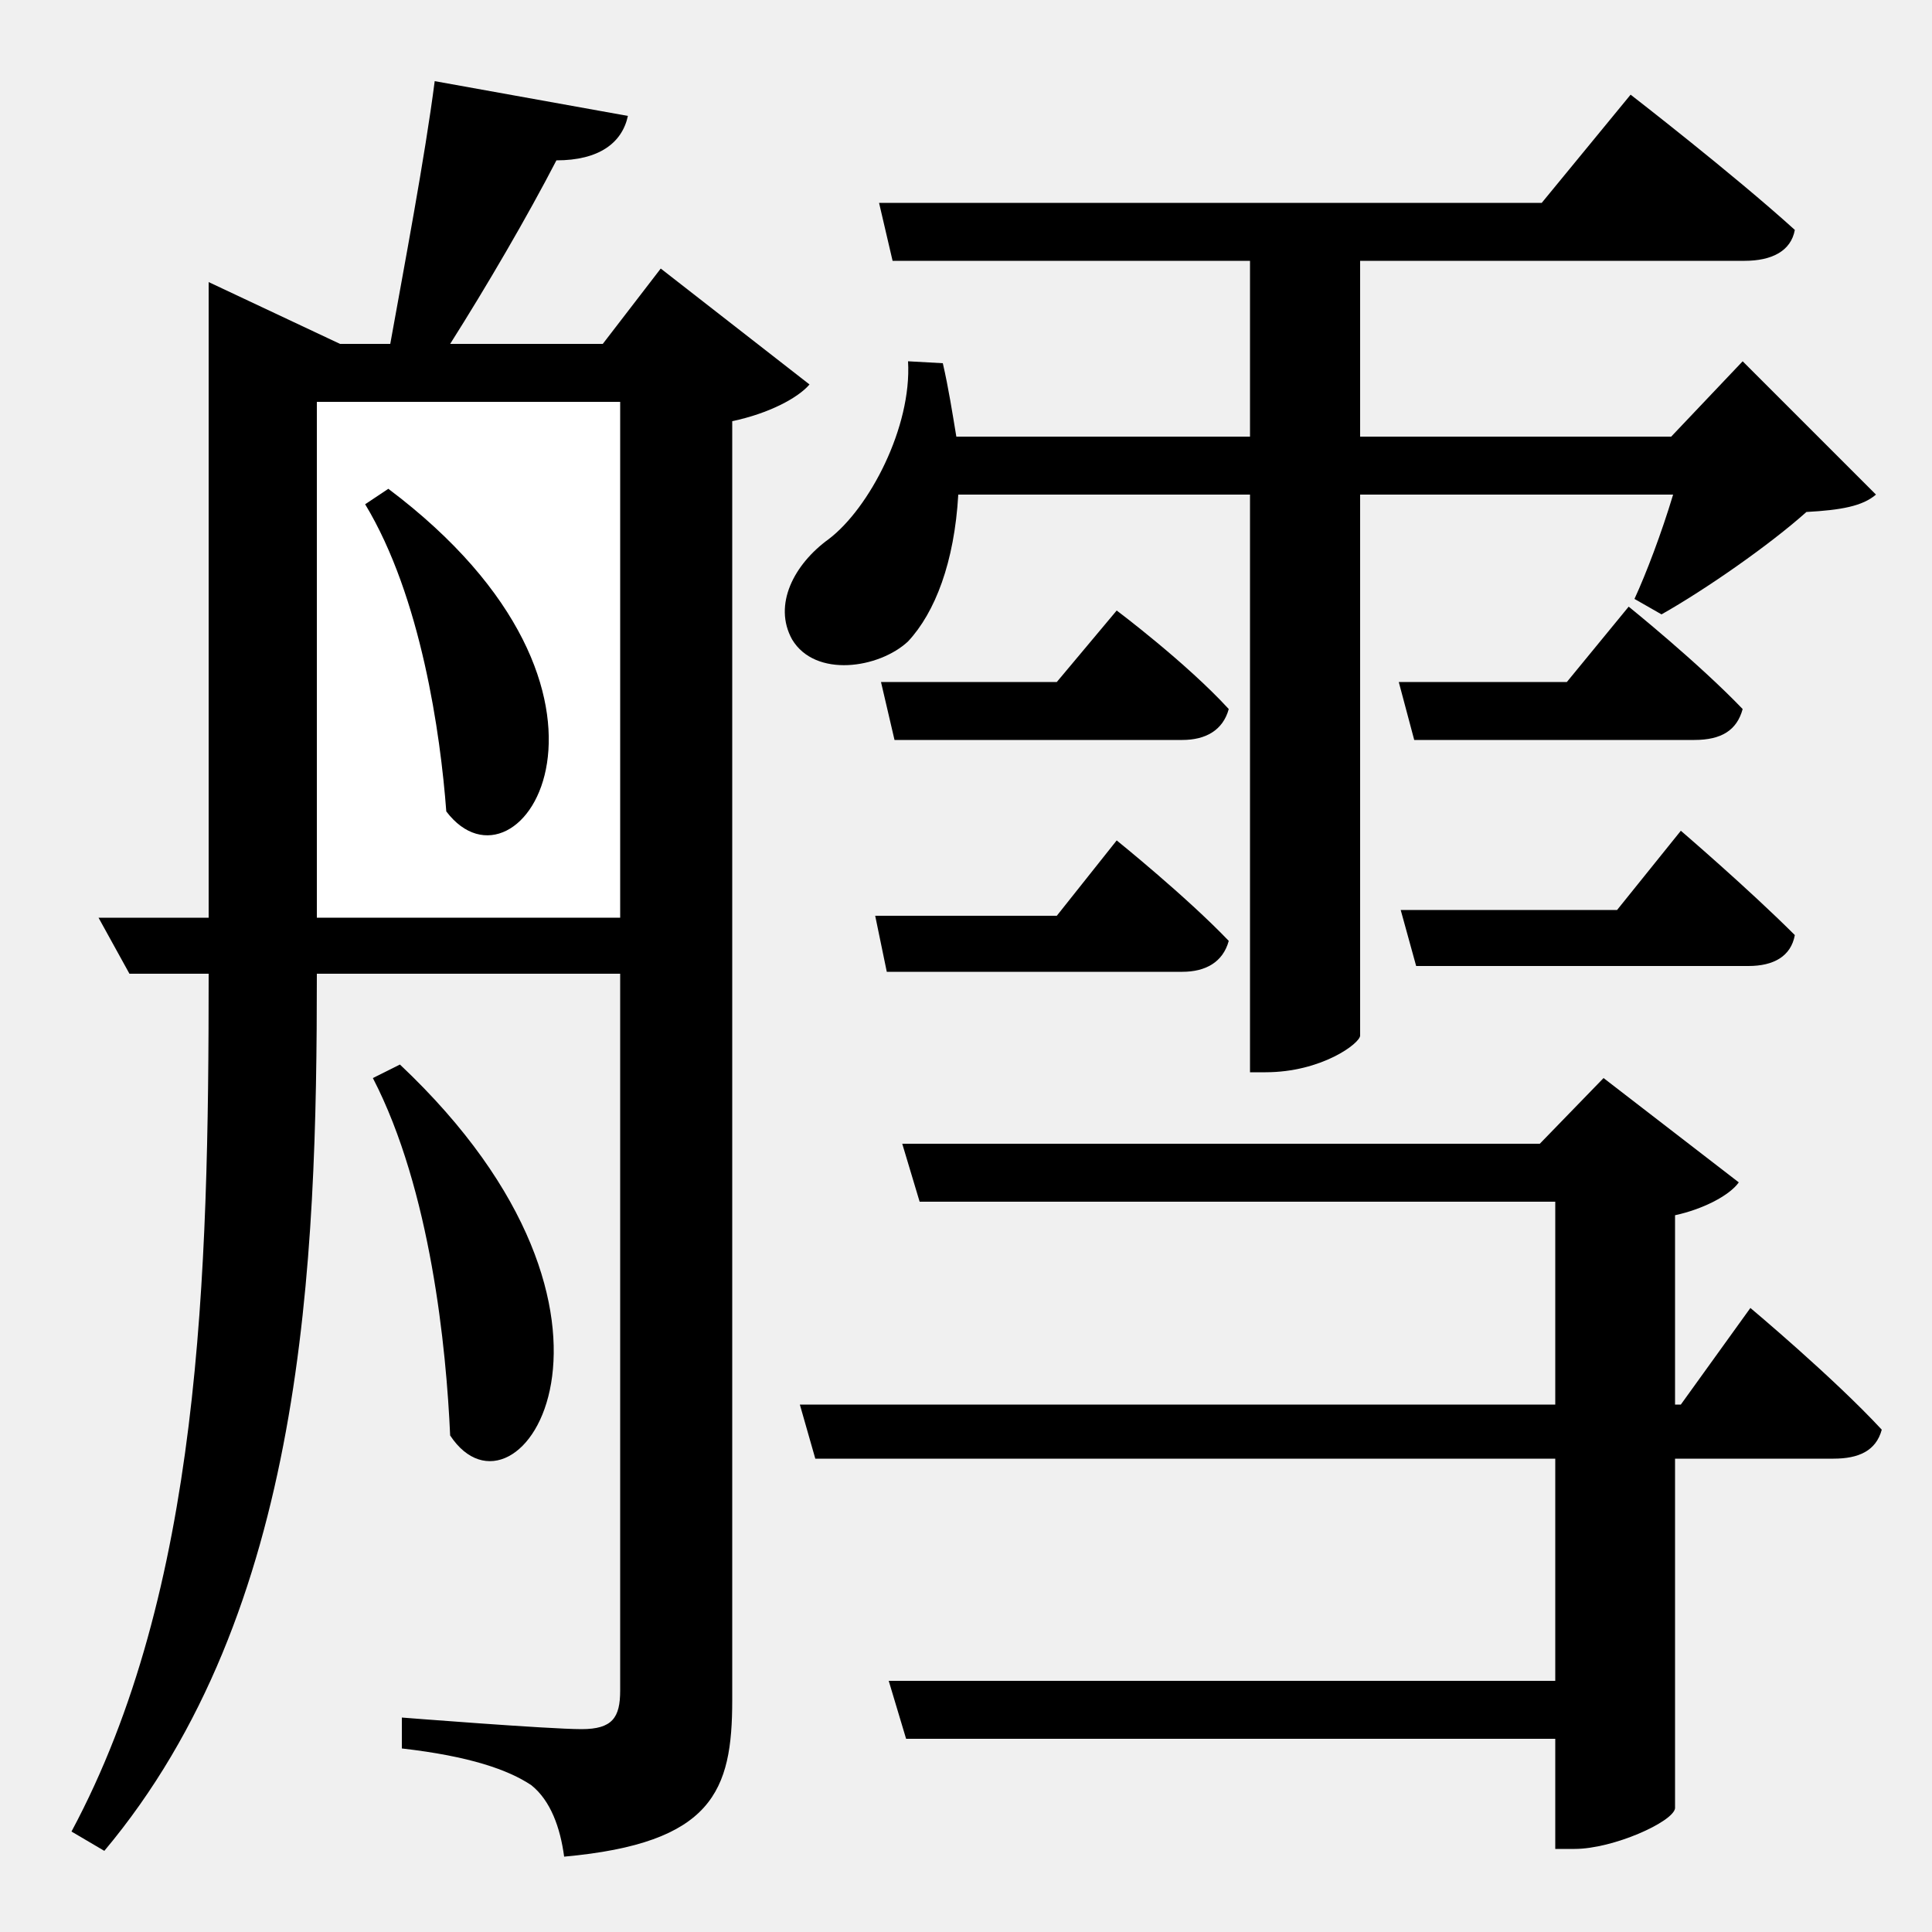
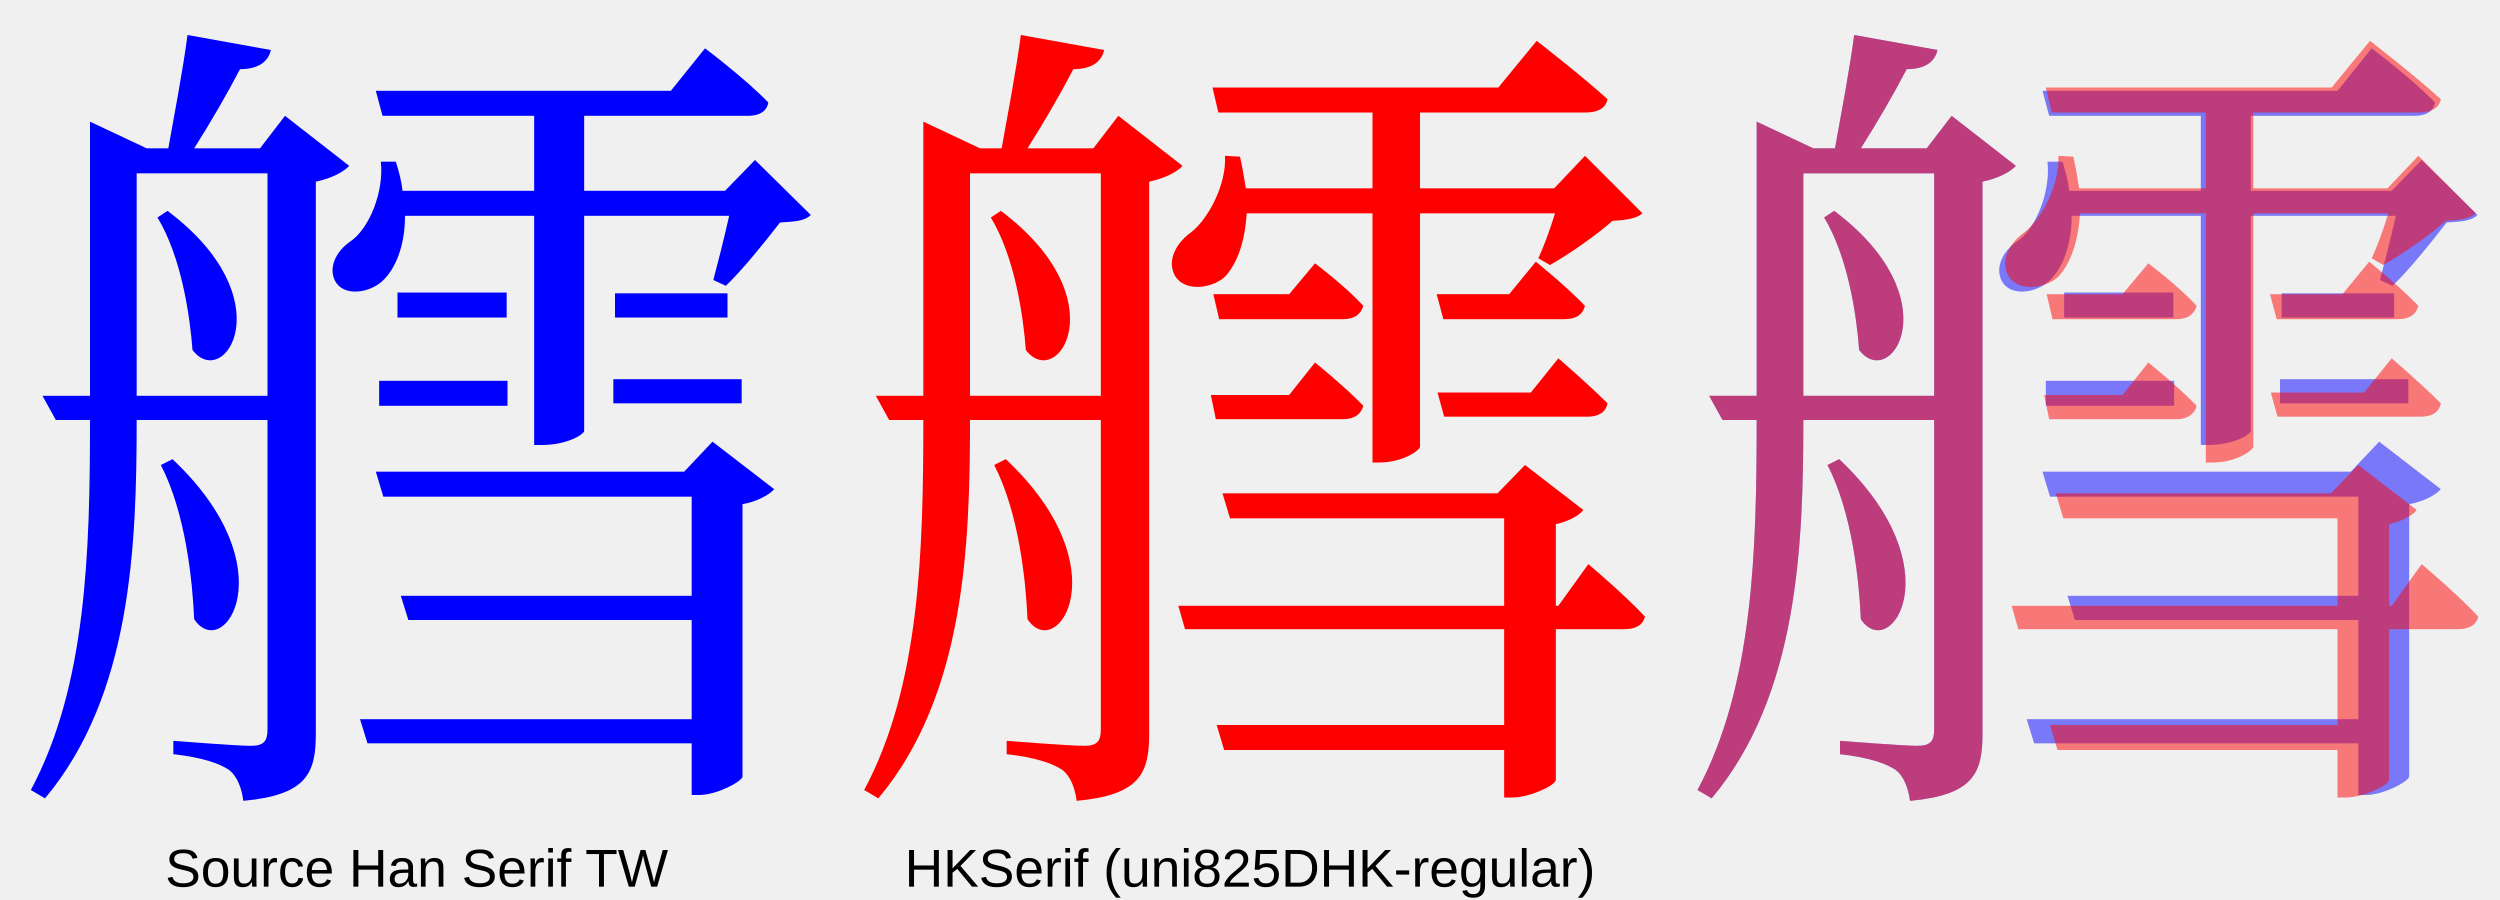
- <svg xmlns="http://www.w3.org/2000/svg" width="1000" height="1000">
-   <path d="M 906 677 L 870 727 L 867 727 L 867 629 C 881 626 895 619 900 612 L 830 558 L 797 592 L 467 592 L 476 622 L 805 622 L 805 727 L 414 727 L 422 755 L 805 755 L 805 870 L 460 870 L 469 900 L 805 900 L 805 957 L 815 957 C 835 957 866 943 867 936 L 867 755 L 949 755 C 962 755 971 751 974 740 C 949 713 906 677 906 677 Z" fill="black" />
-   <path d="M 578 435 L 547 474 L 453 474 L 459 503 L 612 503 C 624 503 633 498 636 487 C 614 464 578 435 578 435 Z" fill="black" />
-   <path d="M 578 316 L 547 353 L 456 353 L 463 383 L 612 383 C 624 383 633 378 636 367 C 614 343 578 316 578 316 Z" fill="black" />
-   <path d="M 843 314 L 811 353 L 724 353 L 732 383 L 877 383 C 891 383 899 378 902 367 C 879 343 843 314 843 314 Z" fill="black" />
-   <path d="M 733 500 L 905 500 C 918 500 927 495 929 484 C 905 460 870 430 870 430 L 837 471 L 725 471 L 733 500 Z" fill="black" />
-   <path d="M 496 256 L 647 256 L 647 555 L 655 555 C 684 555 704 540 704 536 L 704 256 L 866 256 C 860 276 852 297 846 310 L 860 318 C 883 305 916 282 935 265 C 953 264 964 262 971 256 L 902 187 L 865 226 L 704 226 L 704 135 L 903 135 C 917 135 927 130 929 119 C 897 90 844 49 844 49 L 798 105 L 455 105 L 462 135 L 647 135 L 647 226 L 495 226 C 493 214 491 201 488 188 L 470 187 C 472 221 450 263 429 279 C 411 292 400 313 410 331 C 422 351 455 346 470 332 C 484 317 494 291 496 256 Z" fill="black" />
-   <path d="M 207 551 L 193 558 C 223 616 231 698 233 743 C 268 796 346 682 207 551 Z" fill="black" />
-   <path d="M 419 199 L 342 139 L 312 178 L 233 178 C 252 148 273 112 288 83 C 310 83 322 74 325 60 L 225 42 C 220 81 209 139 202 178 L 176 178 L 108 146 L 108 475 L 51 475 L 67 504 L 108 504 C 108 661 104 823 37 948 L 54 958 C 158 834 164 654 164 504 L 321 504 L 321 875 C 321 889 317 895 301 895 C 284 895 208 889 208 889 L 208 905 C 243 909 263 916 275 924 C 285 932 290 946 292 961 C 369 954 379 927 379 880 L 379 218 C 398 214 413 206 419 199 Z" fill="black" />
-   <path d="M 321 475 L 164 475 L 164 208 L 321 208 L 321 475 Z" fill="white" />
-   <path d="M 201 253 L 189 261 C 218 309 228 380 231 420 C 269 470 342 359 201 253 Z" fill="black" />
+ <svg xmlns="http://www.w3.org/2000/svg" width="3000" height="1080" style="background:#fff">
+   <path d="M 201 253 L 189 261 C 218 309 228 380 231 420 C 269 470 342 359 201 253 Z M 321 475 L 164 475 L 164 208 L 321 208 L 321 475 Z M 419 199 L 342 139 L 312 178 L 233 178 C 252 148 273 112 288 83 C 310 83 322 74 325 60 L 225 42 C 220 81 209 139 202 178 L 176 178 L 108 146 L 108 475 L 51 475 L 67 504 L 108 504 C 108 661 104 823 37 948 L 54 958 C 158 834 164 654 164 504 L 321 504 L 321 875 C 321 889 317 895 301 895 C 284 895 208 889 208 889 L 208 905 C 243 909 263 916 275 924 C 285 932 290 946 292 961 C 369 954 379 927 379 880 L 379 218 C 398 214 413 206 419 199 Z M 207 551 L 193 558 C 223 616 231 698 233 743 C 268 796 346 682 207 551 Z M 855 530 L 821 566 L 451 566 L 460 596 L 830 596 L 830 715 L 481 715 L 490 744 L 830 744 L 830 863 L 432 863 L 441 892 L 830 892 L 830 954 L 839 954 C 860 954 890 938 891 932 L 891 605 C 908 602 923 594 929 587 L 855 530 Z M 455 457 L 455 487 L 609 487 L 609 457 L 455 457 Z M 608 351 L 477 351 L 477 381 L 608 381 L 608 351 Z M 736 455 L 736 484 L 890 484 L 890 455 L 736 455 Z M 873 352 L 738 352 L 738 381 L 873 381 L 873 352 Z M 973 258 L 906 192 L 870 229 L 701 229 L 701 139 L 897 139 C 911 139 920 134 922 123 C 894 94 846 58 846 58 L 805 109 L 451 109 L 459 139 L 641 139 L 641 229 L 483 229 C 482 218 479 207 475 194 L 457 194 C 461 230 443 275 420 290 C 403 302 394 321 402 337 C 412 356 442 352 458 338 C 474 324 486 296 486 259 L 641 259 L 641 534 L 650 534 C 681 534 701 521 701 517 L 701 259 L 875 259 C 869 286 861 317 856 336 L 871 343 C 891 324 919 289 936 267 C 954 266 966 265 973 258 Z" fill="blue" />
+   <path transform="translate(1000)" d="M 201 253 L 189 261 C 218 309 228 380 231 420 C 269 470 342 359 201 253 Z M 321 475 L 164 475 L 164 208 L 321 208 L 321 475 Z M 419 199 L 342 139 L 312 178 L 233 178 C 252 148 273 112 288 83 C 310 83 322 74 325 60 L 225 42 C 220 81 209 139 202 178 L 176 178 L 108 146 L 108 475 L 51 475 L 67 504 L 108 504 C 108 661 104 823 37 948 L 54 958 C 158 834 164 654 164 504 L 321 504 L 321 875 C 321 889 317 895 301 895 C 284 895 208 889 208 889 L 208 905 C 243 909 263 916 275 924 C 285 932 290 946 292 961 C 369 954 379 927 379 880 L 379 218 C 398 214 413 206 419 199 Z M 207 551 L 193 558 C 223 616 231 698 233 743 C 268 796 346 682 207 551 Z M 496 256 L 647 256 L 647 555 L 655 555 C 684 555 704 540 704 536 L 704 256 L 866 256 C 860 276 852 297 846 310 L 860 318 C 883 305 916 282 935 265 C 953 264 964 262 971 256 L 902 187 L 865 226 L 704 226 L 704 135 L 903 135 C 917 135 927 130 929 119 C 897 90 844 49 844 49 L 798 105 L 455 105 L 462 135 L 647 135 L 647 226 L 495 226 C 493 214 491 201 488 188 L 470 187 C 472 221 450 263 429 279 C 411 292 400 313 410 331 C 422 351 455 346 470 332 C 484 317 494 291 496 256 Z M 733 500 L 905 500 C 918 500 927 495 929 484 C 905 460 870 430 870 430 L 837 471 L 725 471 L 733 500 Z M 843 314 L 811 353 L 724 353 L 732 383 L 877 383 C 891 383 899 378 902 367 C 879 343 843 314 843 314 Z M 578 316 L 547 353 L 456 353 L 463 383 L 612 383 C 624 383 633 378 636 367 C 614 343 578 316 578 316 Z M 578 435 L 547 474 L 453 474 L 459 503 L 612 503 C 624 503 633 498 636 487 C 614 464 578 435 578 435 Z M 906 677 L 870 727 L 867 727 L 867 629 C 881 626 895 619 900 612 L 830 558 L 797 592 L 467 592 L 476 622 L 805 622 L 805 727 L 414 727 L 422 755 L 805 755 L 805 870 L 460 870 L 469 900 L 805 900 L 805 957 L 815 957 C 835 957 866 943 867 936 L 867 755 L 949 755 C 962 755 971 751 974 740 C 949 713 906 677 906 677 Z" fill="red" />
+   <path transform="translate(2000)" d="M 201 253 L 189 261 C 218 309 228 380 231 420 C 269 470 342 359 201 253 Z M 321 475 L 164 475 L 164 208 L 321 208 L 321 475 Z M 419 199 L 342 139 L 312 178 L 233 178 C 252 148 273 112 288 83 C 310 83 322 74 325 60 L 225 42 C 220 81 209 139 202 178 L 176 178 L 108 146 L 108 475 L 51 475 L 67 504 L 108 504 C 108 661 104 823 37 948 L 54 958 C 158 834 164 654 164 504 L 321 504 L 321 875 C 321 889 317 895 301 895 C 284 895 208 889 208 889 L 208 905 C 243 909 263 916 275 924 C 285 932 290 946 292 961 C 369 954 379 927 379 880 L 379 218 C 398 214 413 206 419 199 Z M 207 551 L 193 558 C 223 616 231 698 233 743 C 268 796 346 682 207 551 Z M 855 530 L 821 566 L 451 566 L 460 596 L 830 596 L 830 715 L 481 715 L 490 744 L 830 744 L 830 863 L 432 863 L 441 892 L 830 892 L 830 954 L 839 954 C 860 954 890 938 891 932 L 891 605 C 908 602 923 594 929 587 L 855 530 Z M 455 457 L 455 487 L 609 487 L 609 457 L 455 457 Z M 608 351 L 477 351 L 477 381 L 608 381 L 608 351 Z M 736 455 L 736 484 L 890 484 L 890 455 L 736 455 Z M 873 352 L 738 352 L 738 381 L 873 381 L 873 352 Z M 973 258 L 906 192 L 870 229 L 701 229 L 701 139 L 897 139 C 911 139 920 134 922 123 C 894 94 846 58 846 58 L 805 109 L 451 109 L 459 139 L 641 139 L 641 229 L 483 229 C 482 218 479 207 475 194 L 457 194 C 461 230 443 275 420 290 C 403 302 394 321 402 337 C 412 356 442 352 458 338 C 474 324 486 296 486 259 L 641 259 L 641 534 L 650 534 C 681 534 701 521 701 517 L 701 259 L 875 259 C 869 286 861 317 856 336 L 871 343 C 891 324 919 289 936 267 C 954 266 966 265 973 258 Z" fill="blue" fill-opacity="0.5" />
+   <path transform="translate(2000)" d="M 201 253 L 189 261 C 218 309 228 380 231 420 C 269 470 342 359 201 253 Z M 321 475 L 164 475 L 164 208 L 321 208 L 321 475 Z M 419 199 L 342 139 L 312 178 L 233 178 C 252 148 273 112 288 83 C 310 83 322 74 325 60 L 225 42 C 220 81 209 139 202 178 L 176 178 L 108 146 L 108 475 L 51 475 L 67 504 L 108 504 C 108 661 104 823 37 948 L 54 958 C 158 834 164 654 164 504 L 321 504 L 321 875 C 321 889 317 895 301 895 C 284 895 208 889 208 889 L 208 905 C 243 909 263 916 275 924 C 285 932 290 946 292 961 C 369 954 379 927 379 880 L 379 218 C 398 214 413 206 419 199 Z M 207 551 L 193 558 C 223 616 231 698 233 743 C 268 796 346 682 207 551 Z M 496 256 L 647 256 L 647 555 L 655 555 C 684 555 704 540 704 536 L 704 256 L 866 256 C 860 276 852 297 846 310 L 860 318 C 883 305 916 282 935 265 C 953 264 964 262 971 256 L 902 187 L 865 226 L 704 226 L 704 135 L 903 135 C 917 135 927 130 929 119 C 897 90 844 49 844 49 L 798 105 L 455 105 L 462 135 L 647 135 L 647 226 L 495 226 C 493 214 491 201 488 188 L 470 187 C 472 221 450 263 429 279 C 411 292 400 313 410 331 C 422 351 455 346 470 332 C 484 317 494 291 496 256 Z M 733 500 L 905 500 C 918 500 927 495 929 484 C 905 460 870 430 870 430 L 837 471 L 725 471 L 733 500 Z M 843 314 L 811 353 L 724 353 L 732 383 L 877 383 C 891 383 899 378 902 367 C 879 343 843 314 843 314 Z M 578 316 L 547 353 L 456 353 L 463 383 L 612 383 C 624 383 633 378 636 367 C 614 343 578 316 578 316 Z M 578 435 L 547 474 L 453 474 L 459 503 L 612 503 C 624 503 633 498 636 487 C 614 464 578 435 578 435 Z M 906 677 L 870 727 L 867 727 L 867 629 C 881 626 895 619 900 612 L 830 558 L 797 592 L 467 592 L 476 622 L 805 622 L 805 727 L 414 727 L 422 755 L 805 755 L 805 870 L 460 870 L 469 900 L 805 900 L 805 957 L 815 957 C 835 957 866 943 867 936 L 867 755 L 949 755 C 962 755 971 751 974 740 C 949 713 906 677 906 677 Z" fill="red" fill-opacity="0.5" />
+   <text text-anchor="middle" x="500" y="1064" font-family="Arial" font-size="64">Source Han Serif TW</text>
+   <text text-anchor="middle" x="1500" y="1064" font-family="Arial" font-size="64">HKSerif (uni825DHK-regular)</text>
</svg>
